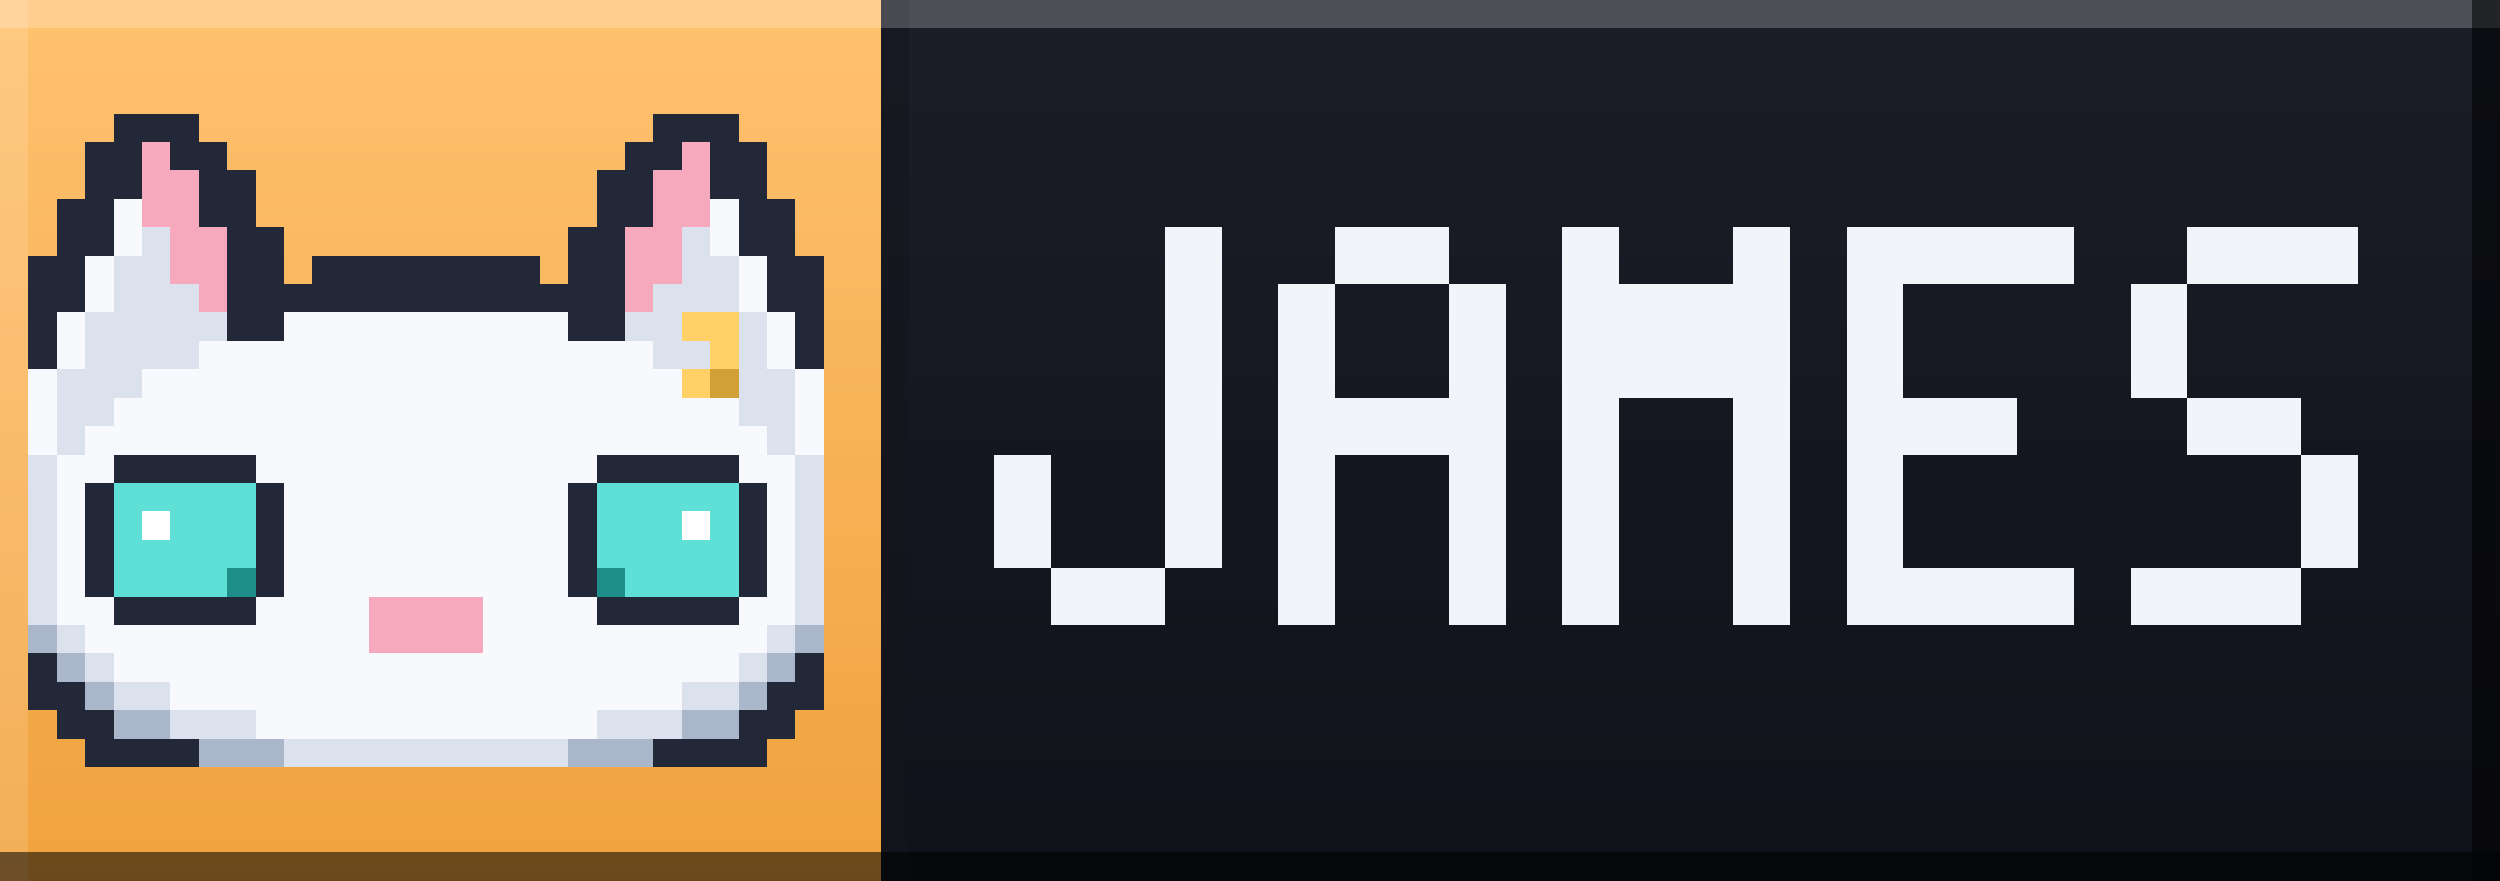
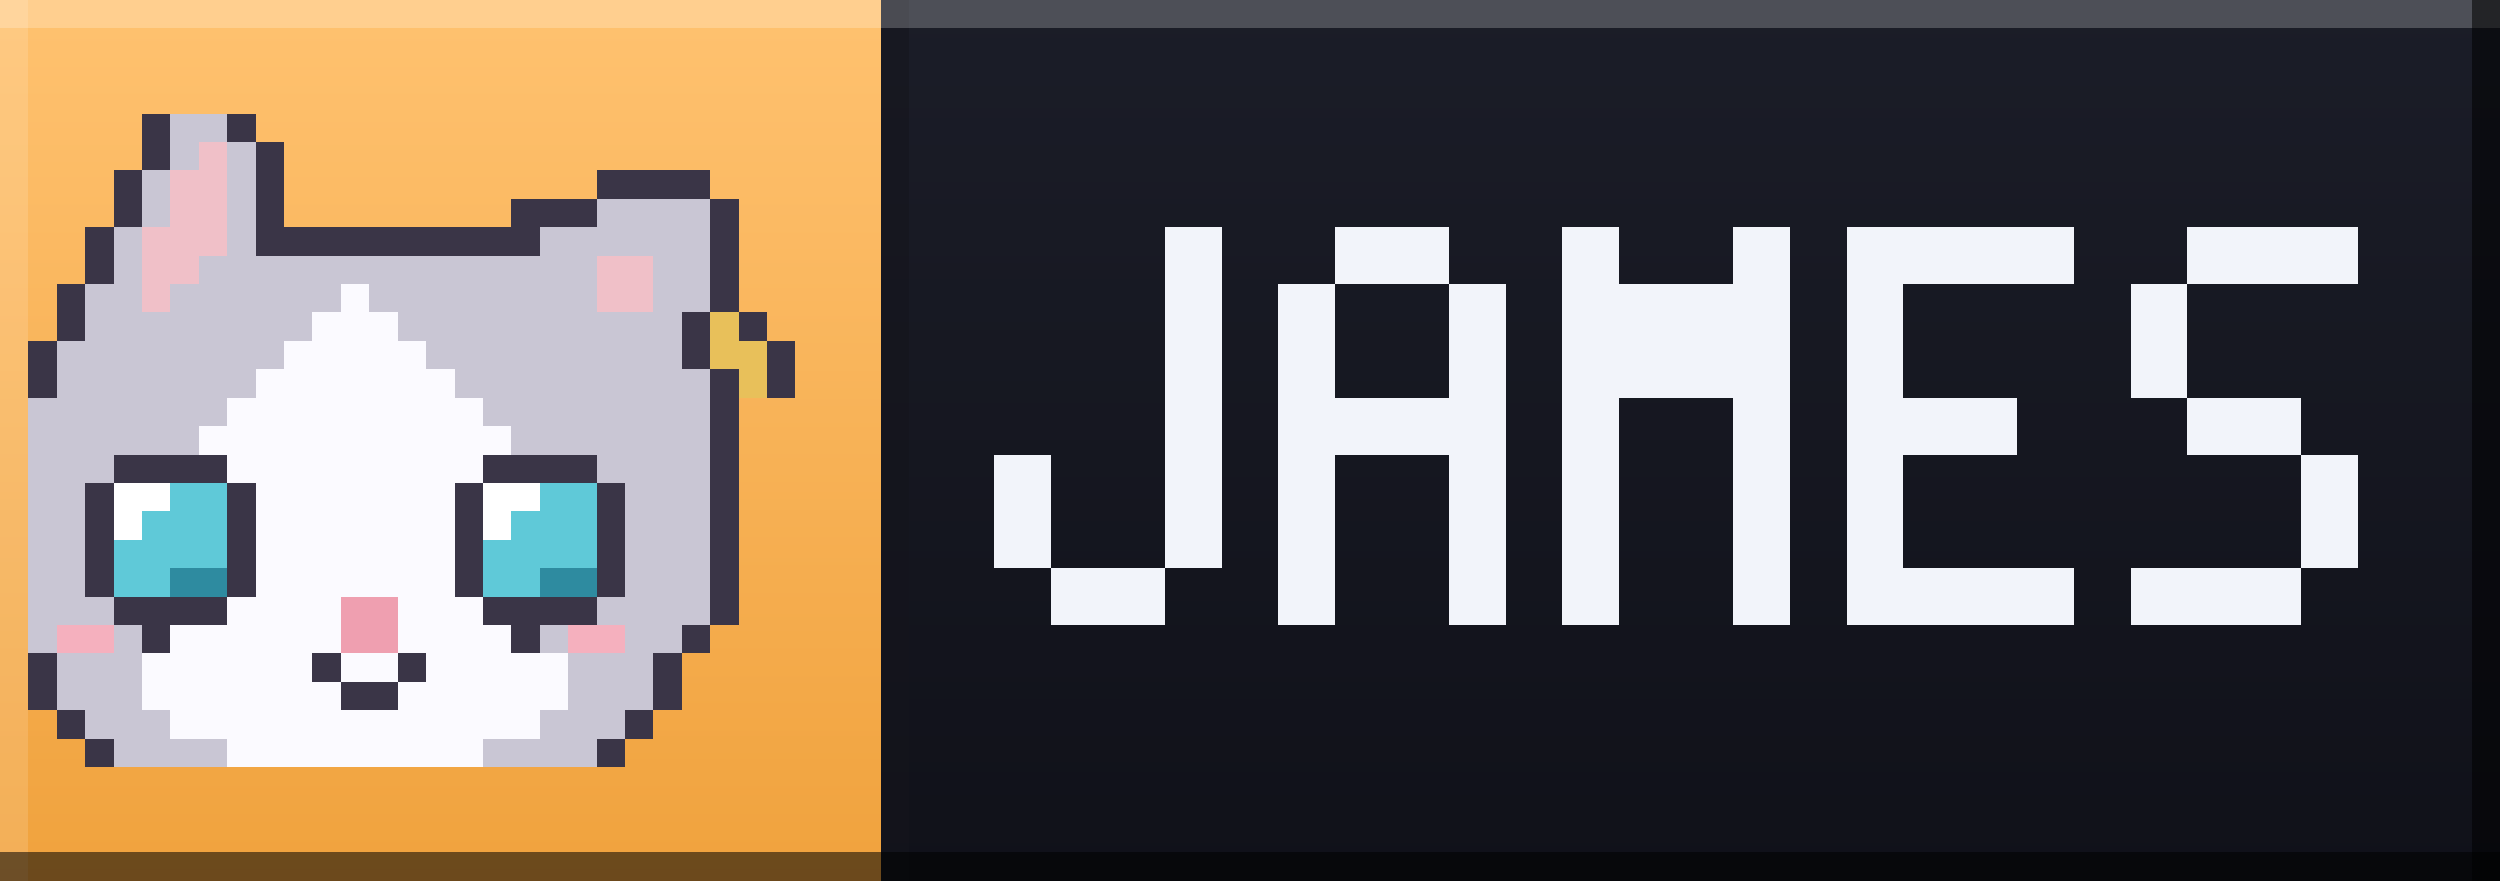
<svg xmlns="http://www.w3.org/2000/svg" width="88" height="31" viewBox="0 0 88 31" shape-rendering="crispEdges" role="img" aria-label="James">
  <defs>
    <linearGradient id="bg" x1="0" y1="0" x2="0" y2="1">
      <stop offset="0" stop-color="#1b1d28" />
      <stop offset="1" stop-color="#101119" />
    </linearGradient>
    <linearGradient id="am" x1="0" y1="0" x2="0" y2="1">
      <stop offset="0" stop-color="#ffc270" />
      <stop offset="1" stop-color="#f0a23d" />
    </linearGradient>
  </defs>
  <rect width="88" height="31" fill="url(#bg)" />
  <rect x="0" y="0" width="31" height="31" fill="url(#am)" />
  <g>
-     <rect x="4" y="4" width="3" height="1" fill="#232838" />
-     <rect x="23" y="4" width="3" height="1" fill="#232838" />
-     <rect x="3" y="5" width="2" height="1" fill="#232838" />
-     <rect x="5" y="5" width="1" height="1" fill="#f6a8bd" />
-     <rect x="6" y="5" width="2" height="1" fill="#232838" />
-     <rect x="22" y="5" width="2" height="1" fill="#232838" />
-     <rect x="24" y="5" width="1" height="1" fill="#f6a8bd" />
-     <rect x="25" y="5" width="2" height="1" fill="#232838" />
-     <rect x="3" y="6" width="2" height="1" fill="#232838" />
-     <rect x="5" y="6" width="2" height="1" fill="#f6a8bd" />
-     <rect x="7" y="6" width="2" height="1" fill="#232838" />
-     <rect x="21" y="6" width="2" height="1" fill="#232838" />
-     <rect x="23" y="6" width="2" height="1" fill="#f6a8bd" />
-     <rect x="25" y="6" width="2" height="1" fill="#232838" />
-     <rect x="2" y="7" width="2" height="1" fill="#232838" />
-     <rect x="4" y="7" width="1" height="1" fill="#f7f9fd" />
-     <rect x="5" y="7" width="2" height="1" fill="#f6a8bd" />
-     <rect x="7" y="7" width="2" height="1" fill="#232838" />
-     <rect x="21" y="7" width="2" height="1" fill="#232838" />
-     <rect x="23" y="7" width="2" height="1" fill="#f6a8bd" />
-     <rect x="25" y="7" width="1" height="1" fill="#f7f9fd" />
-     <rect x="26" y="7" width="2" height="1" fill="#232838" />
-     <rect x="2" y="8" width="2" height="1" fill="#232838" />
-     <rect x="4" y="8" width="1" height="1" fill="#f7f9fd" />
-     <rect x="5" y="8" width="1" height="1" fill="#dbe2ee" />
-     <rect x="6" y="8" width="2" height="1" fill="#f6a8bd" />
-     <rect x="8" y="8" width="2" height="1" fill="#232838" />
-     <rect x="20" y="8" width="2" height="1" fill="#232838" />
-     <rect x="22" y="8" width="2" height="1" fill="#f6a8bd" />
-     <rect x="24" y="8" width="1" height="1" fill="#dbe2ee" />
-     <rect x="25" y="8" width="1" height="1" fill="#f7f9fd" />
-     <rect x="26" y="8" width="2" height="1" fill="#232838" />
-     <rect x="1" y="9" width="2" height="1" fill="#232838" />
-     <rect x="3" y="9" width="1" height="1" fill="#f7f9fd" />
-     <rect x="4" y="9" width="2" height="1" fill="#dbe2ee" />
-     <rect x="6" y="9" width="2" height="1" fill="#f6a8bd" />
-     <rect x="8" y="9" width="2" height="1" fill="#232838" />
-     <rect x="11" y="9" width="8" height="1" fill="#232838" />
-     <rect x="20" y="9" width="2" height="1" fill="#232838" />
-     <rect x="22" y="9" width="2" height="1" fill="#f6a8bd" />
-     <rect x="24" y="9" width="2" height="1" fill="#dbe2ee" />
-     <rect x="26" y="9" width="1" height="1" fill="#f7f9fd" />
-     <rect x="27" y="9" width="2" height="1" fill="#232838" />
-     <rect x="1" y="10" width="2" height="1" fill="#232838" />
-     <rect x="3" y="10" width="1" height="1" fill="#f7f9fd" />
-     <rect x="4" y="10" width="3" height="1" fill="#dbe2ee" />
-     <rect x="7" y="10" width="1" height="1" fill="#f6a8bd" />
-     <rect x="8" y="10" width="14" height="1" fill="#232838" />
-     <rect x="22" y="10" width="1" height="1" fill="#f6a8bd" />
-     <rect x="23" y="10" width="3" height="1" fill="#dbe2ee" />
-     <rect x="26" y="10" width="1" height="1" fill="#f7f9fd" />
-     <rect x="27" y="10" width="2" height="1" fill="#232838" />
-     <rect x="1" y="11" width="1" height="1" fill="#232838" />
-     <rect x="2" y="11" width="1" height="1" fill="#f7f9fd" />
-     <rect x="3" y="11" width="5" height="1" fill="#dbe2ee" />
-     <rect x="8" y="11" width="2" height="1" fill="#232838" />
-     <rect x="10" y="11" width="10" height="1" fill="#f7f9fd" />
-     <rect x="20" y="11" width="2" height="1" fill="#232838" />
-     <rect x="22" y="11" width="2" height="1" fill="#dbe2ee" />
-     <rect x="24" y="11" width="2" height="1" fill="#ffd166" />
-     <rect x="26" y="11" width="1" height="1" fill="#dbe2ee" />
-     <rect x="27" y="11" width="1" height="1" fill="#f7f9fd" />
-     <rect x="28" y="11" width="1" height="1" fill="#232838" />
-     <rect x="1" y="12" width="1" height="1" fill="#232838" />
-     <rect x="2" y="12" width="1" height="1" fill="#f7f9fd" />
-     <rect x="3" y="12" width="4" height="1" fill="#dbe2ee" />
-     <rect x="7" y="12" width="16" height="1" fill="#f7f9fd" />
-     <rect x="23" y="12" width="2" height="1" fill="#dbe2ee" />
-     <rect x="25" y="12" width="1" height="1" fill="#ffd166" />
-     <rect x="26" y="12" width="1" height="1" fill="#dbe2ee" />
-     <rect x="27" y="12" width="1" height="1" fill="#f7f9fd" />
-     <rect x="28" y="12" width="1" height="1" fill="#232838" />
-     <rect x="1" y="13" width="1" height="1" fill="#f7f9fd" />
-     <rect x="2" y="13" width="3" height="1" fill="#dbe2ee" />
-     <rect x="5" y="13" width="19" height="1" fill="#f7f9fd" />
-     <rect x="24" y="13" width="1" height="1" fill="#ffd166" />
-     <rect x="25" y="13" width="1" height="1" fill="#d2a034" />
-     <rect x="26" y="13" width="2" height="1" fill="#dbe2ee" />
-     <rect x="28" y="13" width="1" height="1" fill="#f7f9fd" />
-     <rect x="1" y="14" width="1" height="1" fill="#f7f9fd" />
-     <rect x="2" y="14" width="2" height="1" fill="#dbe2ee" />
-     <rect x="4" y="14" width="22" height="1" fill="#f7f9fd" />
-     <rect x="26" y="14" width="2" height="1" fill="#dbe2ee" />
-     <rect x="28" y="14" width="1" height="1" fill="#f7f9fd" />
-     <rect x="1" y="15" width="1" height="1" fill="#f7f9fd" />
-     <rect x="2" y="15" width="1" height="1" fill="#dbe2ee" />
-     <rect x="3" y="15" width="24" height="1" fill="#f7f9fd" />
-     <rect x="27" y="15" width="1" height="1" fill="#dbe2ee" />
-     <rect x="28" y="15" width="1" height="1" fill="#f7f9fd" />
-     <rect x="1" y="16" width="1" height="1" fill="#dbe2ee" />
-     <rect x="2" y="16" width="2" height="1" fill="#f7f9fd" />
-     <rect x="4" y="16" width="5" height="1" fill="#232838" />
-     <rect x="9" y="16" width="12" height="1" fill="#f7f9fd" />
-     <rect x="21" y="16" width="5" height="1" fill="#232838" />
-     <rect x="26" y="16" width="2" height="1" fill="#f7f9fd" />
-     <rect x="28" y="16" width="1" height="1" fill="#dbe2ee" />
-     <rect x="1" y="17" width="1" height="1" fill="#dbe2ee" />
-     <rect x="2" y="17" width="1" height="1" fill="#f7f9fd" />
-     <rect x="3" y="17" width="1" height="1" fill="#232838" />
-     <rect x="4" y="17" width="5" height="1" fill="#5fe0d6" />
-     <rect x="9" y="17" width="1" height="1" fill="#232838" />
-     <rect x="10" y="17" width="10" height="1" fill="#f7f9fd" />
-     <rect x="20" y="17" width="1" height="1" fill="#232838" />
-     <rect x="21" y="17" width="5" height="1" fill="#5fe0d6" />
-     <rect x="26" y="17" width="1" height="1" fill="#232838" />
-     <rect x="27" y="17" width="1" height="1" fill="#f7f9fd" />
-     <rect x="28" y="17" width="1" height="1" fill="#dbe2ee" />
-     <rect x="1" y="18" width="1" height="1" fill="#dbe2ee" />
-     <rect x="2" y="18" width="1" height="1" fill="#f7f9fd" />
-     <rect x="3" y="18" width="1" height="1" fill="#232838" />
-     <rect x="4" y="18" width="1" height="1" fill="#5fe0d6" />
-     <rect x="5" y="18" width="1" height="1" fill="#ffffff" />
-     <rect x="6" y="18" width="3" height="1" fill="#5fe0d6" />
-     <rect x="9" y="18" width="1" height="1" fill="#232838" />
-     <rect x="10" y="18" width="10" height="1" fill="#f7f9fd" />
-     <rect x="20" y="18" width="1" height="1" fill="#232838" />
-     <rect x="21" y="18" width="3" height="1" fill="#5fe0d6" />
-     <rect x="24" y="18" width="1" height="1" fill="#ffffff" />
-     <rect x="25" y="18" width="1" height="1" fill="#5fe0d6" />
-     <rect x="26" y="18" width="1" height="1" fill="#232838" />
-     <rect x="27" y="18" width="1" height="1" fill="#f7f9fd" />
-     <rect x="28" y="18" width="1" height="1" fill="#dbe2ee" />
-     <rect x="1" y="19" width="1" height="1" fill="#dbe2ee" />
-     <rect x="2" y="19" width="1" height="1" fill="#f7f9fd" />
-     <rect x="3" y="19" width="1" height="1" fill="#232838" />
-     <rect x="4" y="19" width="5" height="1" fill="#5fe0d6" />
-     <rect x="9" y="19" width="1" height="1" fill="#232838" />
-     <rect x="10" y="19" width="10" height="1" fill="#f7f9fd" />
-     <rect x="20" y="19" width="1" height="1" fill="#232838" />
-     <rect x="21" y="19" width="5" height="1" fill="#5fe0d6" />
-     <rect x="26" y="19" width="1" height="1" fill="#232838" />
-     <rect x="27" y="19" width="1" height="1" fill="#f7f9fd" />
-     <rect x="28" y="19" width="1" height="1" fill="#dbe2ee" />
-     <rect x="1" y="20" width="1" height="1" fill="#dbe2ee" />
-     <rect x="2" y="20" width="1" height="1" fill="#f7f9fd" />
-     <rect x="3" y="20" width="1" height="1" fill="#232838" />
-     <rect x="4" y="20" width="4" height="1" fill="#5fe0d6" />
-     <rect x="8" y="20" width="1" height="1" fill="#1d8f88" />
-     <rect x="9" y="20" width="1" height="1" fill="#232838" />
-     <rect x="10" y="20" width="10" height="1" fill="#f7f9fd" />
-     <rect x="20" y="20" width="1" height="1" fill="#232838" />
-     <rect x="21" y="20" width="1" height="1" fill="#1d8f88" />
-     <rect x="22" y="20" width="4" height="1" fill="#5fe0d6" />
-     <rect x="26" y="20" width="1" height="1" fill="#232838" />
-     <rect x="27" y="20" width="1" height="1" fill="#f7f9fd" />
-     <rect x="28" y="20" width="1" height="1" fill="#dbe2ee" />
-     <rect x="1" y="21" width="1" height="1" fill="#dbe2ee" />
-     <rect x="2" y="21" width="2" height="1" fill="#f7f9fd" />
-     <rect x="4" y="21" width="5" height="1" fill="#232838" />
-     <rect x="9" y="21" width="4" height="1" fill="#f7f9fd" />
-     <rect x="13" y="21" width="4" height="1" fill="#f6a8bd" />
-     <rect x="17" y="21" width="4" height="1" fill="#f7f9fd" />
-     <rect x="21" y="21" width="5" height="1" fill="#232838" />
-     <rect x="26" y="21" width="2" height="1" fill="#f7f9fd" />
-     <rect x="28" y="21" width="1" height="1" fill="#dbe2ee" />
-     <rect x="1" y="22" width="1" height="1" fill="#aab6c9" />
-     <rect x="2" y="22" width="1" height="1" fill="#dbe2ee" />
-     <rect x="3" y="22" width="10" height="1" fill="#f7f9fd" />
-     <rect x="13" y="22" width="4" height="1" fill="#f6a8bd" />
-     <rect x="17" y="22" width="10" height="1" fill="#f7f9fd" />
-     <rect x="27" y="22" width="1" height="1" fill="#dbe2ee" />
-     <rect x="28" y="22" width="1" height="1" fill="#aab6c9" />
-     <rect x="1" y="23" width="1" height="1" fill="#232838" />
-     <rect x="2" y="23" width="1" height="1" fill="#aab6c9" />
-     <rect x="3" y="23" width="1" height="1" fill="#dbe2ee" />
-     <rect x="4" y="23" width="22" height="1" fill="#f7f9fd" />
-     <rect x="26" y="23" width="1" height="1" fill="#dbe2ee" />
-     <rect x="27" y="23" width="1" height="1" fill="#aab6c9" />
-     <rect x="28" y="23" width="1" height="1" fill="#232838" />
-     <rect x="1" y="24" width="2" height="1" fill="#232838" />
-     <rect x="3" y="24" width="1" height="1" fill="#aab6c9" />
-     <rect x="4" y="24" width="2" height="1" fill="#dbe2ee" />
-     <rect x="6" y="24" width="18" height="1" fill="#f7f9fd" />
-     <rect x="24" y="24" width="2" height="1" fill="#dbe2ee" />
-     <rect x="26" y="24" width="1" height="1" fill="#aab6c9" />
-     <rect x="27" y="24" width="2" height="1" fill="#232838" />
-     <rect x="2" y="25" width="2" height="1" fill="#232838" />
-     <rect x="4" y="25" width="2" height="1" fill="#aab6c9" />
-     <rect x="6" y="25" width="3" height="1" fill="#dbe2ee" />
-     <rect x="9" y="25" width="12" height="1" fill="#f7f9fd" />
-     <rect x="21" y="25" width="3" height="1" fill="#dbe2ee" />
-     <rect x="24" y="25" width="2" height="1" fill="#aab6c9" />
-     <rect x="26" y="25" width="2" height="1" fill="#232838" />
-     <rect x="3" y="26" width="4" height="1" fill="#232838" />
-     <rect x="7" y="26" width="3" height="1" fill="#aab6c9" />
-     <rect x="10" y="26" width="10" height="1" fill="#dbe2ee" />
-     <rect x="20" y="26" width="3" height="1" fill="#aab6c9" />
-     <rect x="23" y="26" width="4" height="1" fill="#232838" />
+     <rect x="5" y="4" width="1" height="1" fill="#3a3547" />
+     <rect x="6" y="4" width="2" height="1" fill="#c9c6d4" />
+     <rect x="8" y="4" width="1" height="1" fill="#3a3547" />
+     <rect x="5" y="5" width="1" height="1" fill="#3a3547" />
+     <rect x="6" y="5" width="1" height="1" fill="#c9c6d4" />
+     <rect x="7" y="5" width="1" height="1" fill="#f0c0c8" />
+     <rect x="8" y="5" width="1" height="1" fill="#c9c6d4" />
+     <rect x="9" y="5" width="1" height="1" fill="#3a3547" />
+     <rect x="4" y="6" width="1" height="1" fill="#3a3547" />
+     <rect x="5" y="6" width="1" height="1" fill="#c9c6d4" />
+     <rect x="6" y="6" width="2" height="1" fill="#f0c0c8" />
+     <rect x="8" y="6" width="1" height="1" fill="#c9c6d4" />
+     <rect x="9" y="6" width="1" height="1" fill="#3a3547" />
+     <rect x="21" y="6" width="4" height="1" fill="#3a3547" />
+     <rect x="4" y="7" width="1" height="1" fill="#3a3547" />
+     <rect x="5" y="7" width="1" height="1" fill="#c9c6d4" />
+     <rect x="6" y="7" width="2" height="1" fill="#f0c0c8" />
+     <rect x="8" y="7" width="1" height="1" fill="#c9c6d4" />
+     <rect x="9" y="7" width="1" height="1" fill="#3a3547" />
+     <rect x="18" y="7" width="3" height="1" fill="#3a3547" />
+     <rect x="21" y="7" width="4" height="1" fill="#c9c6d4" />
+     <rect x="25" y="7" width="1" height="1" fill="#3a3547" />
+     <rect x="3" y="8" width="1" height="1" fill="#3a3547" />
+     <rect x="4" y="8" width="1" height="1" fill="#c9c6d4" />
+     <rect x="5" y="8" width="3" height="1" fill="#f0c0c8" />
+     <rect x="8" y="8" width="1" height="1" fill="#c9c6d4" />
+     <rect x="9" y="8" width="10" height="1" fill="#3a3547" />
+     <rect x="19" y="8" width="6" height="1" fill="#c9c6d4" />
+     <rect x="25" y="8" width="1" height="1" fill="#3a3547" />
+     <rect x="3" y="9" width="1" height="1" fill="#3a3547" />
+     <rect x="4" y="9" width="1" height="1" fill="#c9c6d4" />
+     <rect x="5" y="9" width="2" height="1" fill="#f0c0c8" />
+     <rect x="7" y="9" width="14" height="1" fill="#c9c6d4" />
+     <rect x="21" y="9" width="2" height="1" fill="#f0c0c8" />
+     <rect x="23" y="9" width="2" height="1" fill="#c9c6d4" />
+     <rect x="25" y="9" width="1" height="1" fill="#3a3547" />
+     <rect x="2" y="10" width="1" height="1" fill="#3a3547" />
+     <rect x="3" y="10" width="2" height="1" fill="#c9c6d4" />
+     <rect x="5" y="10" width="1" height="1" fill="#f0c0c8" />
+     <rect x="6" y="10" width="6" height="1" fill="#c9c6d4" />
+     <rect x="12" y="10" width="1" height="1" fill="#fbfaff" />
+     <rect x="13" y="10" width="8" height="1" fill="#c9c6d4" />
+     <rect x="21" y="10" width="2" height="1" fill="#f0c0c8" />
+     <rect x="23" y="10" width="2" height="1" fill="#c9c6d4" />
+     <rect x="25" y="10" width="1" height="1" fill="#3a3547" />
+     <rect x="2" y="11" width="1" height="1" fill="#3a3547" />
+     <rect x="3" y="11" width="8" height="1" fill="#c9c6d4" />
+     <rect x="11" y="11" width="3" height="1" fill="#fbfaff" />
+     <rect x="14" y="11" width="10" height="1" fill="#c9c6d4" />
+     <rect x="24" y="11" width="1" height="1" fill="#3a3547" />
+     <rect x="25" y="11" width="1" height="1" fill="#e8c05a" />
+     <rect x="26" y="11" width="1" height="1" fill="#3a3547" />
+     <rect x="1" y="12" width="1" height="1" fill="#3a3547" />
+     <rect x="2" y="12" width="8" height="1" fill="#c9c6d4" />
+     <rect x="10" y="12" width="5" height="1" fill="#fbfaff" />
+     <rect x="15" y="12" width="9" height="1" fill="#c9c6d4" />
+     <rect x="24" y="12" width="1" height="1" fill="#3a3547" />
+     <rect x="25" y="12" width="2" height="1" fill="#e8c05a" />
+     <rect x="27" y="12" width="1" height="1" fill="#3a3547" />
+     <rect x="1" y="13" width="1" height="1" fill="#3a3547" />
+     <rect x="2" y="13" width="7" height="1" fill="#c9c6d4" />
+     <rect x="9" y="13" width="7" height="1" fill="#fbfaff" />
+     <rect x="16" y="13" width="9" height="1" fill="#c9c6d4" />
+     <rect x="25" y="13" width="1" height="1" fill="#3a3547" />
+     <rect x="26" y="13" width="1" height="1" fill="#e8c05a" />
+     <rect x="27" y="13" width="1" height="1" fill="#3a3547" />
+     <rect x="1" y="14" width="7" height="1" fill="#c9c6d4" />
+     <rect x="8" y="14" width="9" height="1" fill="#fbfaff" />
+     <rect x="17" y="14" width="8" height="1" fill="#c9c6d4" />
+     <rect x="25" y="14" width="1" height="1" fill="#3a3547" />
+     <rect x="1" y="15" width="6" height="1" fill="#c9c6d4" />
+     <rect x="7" y="15" width="11" height="1" fill="#fbfaff" />
+     <rect x="18" y="15" width="7" height="1" fill="#c9c6d4" />
+     <rect x="25" y="15" width="1" height="1" fill="#3a3547" />
+     <rect x="1" y="16" width="3" height="1" fill="#c9c6d4" />
+     <rect x="4" y="16" width="4" height="1" fill="#3a3547" />
+     <rect x="8" y="16" width="9" height="1" fill="#fbfaff" />
+     <rect x="17" y="16" width="4" height="1" fill="#3a3547" />
+     <rect x="21" y="16" width="4" height="1" fill="#c9c6d4" />
+     <rect x="25" y="16" width="1" height="1" fill="#3a3547" />
+     <rect x="1" y="17" width="2" height="1" fill="#c9c6d4" />
+     <rect x="3" y="17" width="1" height="1" fill="#3a3547" />
+     <rect x="4" y="17" width="2" height="1" fill="#ffffff" />
+     <rect x="6" y="17" width="2" height="1" fill="#5fc9d8" />
+     <rect x="8" y="17" width="1" height="1" fill="#3a3547" />
+     <rect x="9" y="17" width="7" height="1" fill="#fbfaff" />
+     <rect x="16" y="17" width="1" height="1" fill="#3a3547" />
+     <rect x="17" y="17" width="2" height="1" fill="#ffffff" />
+     <rect x="19" y="17" width="2" height="1" fill="#5fc9d8" />
+     <rect x="21" y="17" width="1" height="1" fill="#3a3547" />
+     <rect x="22" y="17" width="3" height="1" fill="#c9c6d4" />
+     <rect x="25" y="17" width="1" height="1" fill="#3a3547" />
+     <rect x="1" y="18" width="2" height="1" fill="#c9c6d4" />
+     <rect x="3" y="18" width="1" height="1" fill="#3a3547" />
+     <rect x="4" y="18" width="1" height="1" fill="#ffffff" />
+     <rect x="5" y="18" width="3" height="1" fill="#5fc9d8" />
+     <rect x="8" y="18" width="1" height="1" fill="#3a3547" />
+     <rect x="9" y="18" width="7" height="1" fill="#fbfaff" />
+     <rect x="16" y="18" width="1" height="1" fill="#3a3547" />
+     <rect x="17" y="18" width="1" height="1" fill="#ffffff" />
+     <rect x="18" y="18" width="3" height="1" fill="#5fc9d8" />
+     <rect x="21" y="18" width="1" height="1" fill="#3a3547" />
+     <rect x="22" y="18" width="3" height="1" fill="#c9c6d4" />
+     <rect x="25" y="18" width="1" height="1" fill="#3a3547" />
+     <rect x="1" y="19" width="2" height="1" fill="#c9c6d4" />
+     <rect x="3" y="19" width="1" height="1" fill="#3a3547" />
+     <rect x="4" y="19" width="4" height="1" fill="#5fc9d8" />
+     <rect x="8" y="19" width="1" height="1" fill="#3a3547" />
+     <rect x="9" y="19" width="7" height="1" fill="#fbfaff" />
+     <rect x="16" y="19" width="1" height="1" fill="#3a3547" />
+     <rect x="17" y="19" width="4" height="1" fill="#5fc9d8" />
+     <rect x="21" y="19" width="1" height="1" fill="#3a3547" />
+     <rect x="22" y="19" width="3" height="1" fill="#c9c6d4" />
+     <rect x="25" y="19" width="1" height="1" fill="#3a3547" />
+     <rect x="1" y="20" width="2" height="1" fill="#c9c6d4" />
+     <rect x="3" y="20" width="1" height="1" fill="#3a3547" />
+     <rect x="4" y="20" width="2" height="1" fill="#5fc9d8" />
+     <rect x="6" y="20" width="2" height="1" fill="#2e8ba0" />
+     <rect x="8" y="20" width="1" height="1" fill="#3a3547" />
+     <rect x="9" y="20" width="7" height="1" fill="#fbfaff" />
+     <rect x="16" y="20" width="1" height="1" fill="#3a3547" />
+     <rect x="17" y="20" width="2" height="1" fill="#5fc9d8" />
+     <rect x="19" y="20" width="2" height="1" fill="#2e8ba0" />
+     <rect x="21" y="20" width="1" height="1" fill="#3a3547" />
+     <rect x="22" y="20" width="3" height="1" fill="#c9c6d4" />
+     <rect x="25" y="20" width="1" height="1" fill="#3a3547" />
+     <rect x="1" y="21" width="3" height="1" fill="#c9c6d4" />
+     <rect x="4" y="21" width="4" height="1" fill="#3a3547" />
+     <rect x="8" y="21" width="4" height="1" fill="#fbfaff" />
+     <rect x="12" y="21" width="2" height="1" fill="#ef9fb0" />
+     <rect x="14" y="21" width="3" height="1" fill="#fbfaff" />
+     <rect x="17" y="21" width="4" height="1" fill="#3a3547" />
+     <rect x="21" y="21" width="4" height="1" fill="#c9c6d4" />
+     <rect x="25" y="21" width="1" height="1" fill="#3a3547" />
+     <rect x="1" y="22" width="1" height="1" fill="#c9c6d4" />
+     <rect x="2" y="22" width="2" height="1" fill="#f5b0be" />
+     <rect x="4" y="22" width="1" height="1" fill="#c9c6d4" />
+     <rect x="5" y="22" width="1" height="1" fill="#3a3547" />
+     <rect x="6" y="22" width="6" height="1" fill="#fbfaff" />
+     <rect x="12" y="22" width="2" height="1" fill="#ef9fb0" />
+     <rect x="14" y="22" width="4" height="1" fill="#fbfaff" />
+     <rect x="18" y="22" width="1" height="1" fill="#3a3547" />
+     <rect x="19" y="22" width="1" height="1" fill="#c9c6d4" />
+     <rect x="20" y="22" width="2" height="1" fill="#f5b0be" />
+     <rect x="22" y="22" width="2" height="1" fill="#c9c6d4" />
+     <rect x="24" y="22" width="1" height="1" fill="#3a3547" />
+     <rect x="1" y="23" width="1" height="1" fill="#3a3547" />
+     <rect x="2" y="23" width="3" height="1" fill="#c9c6d4" />
+     <rect x="5" y="23" width="6" height="1" fill="#fbfaff" />
+     <rect x="11" y="23" width="1" height="1" fill="#3a3547" />
+     <rect x="12" y="23" width="2" height="1" fill="#fbfaff" />
+     <rect x="14" y="23" width="1" height="1" fill="#3a3547" />
+     <rect x="15" y="23" width="5" height="1" fill="#fbfaff" />
+     <rect x="20" y="23" width="3" height="1" fill="#c9c6d4" />
+     <rect x="23" y="23" width="1" height="1" fill="#3a3547" />
+     <rect x="1" y="24" width="1" height="1" fill="#3a3547" />
+     <rect x="2" y="24" width="3" height="1" fill="#c9c6d4" />
+     <rect x="5" y="24" width="7" height="1" fill="#fbfaff" />
+     <rect x="12" y="24" width="2" height="1" fill="#3a3547" />
+     <rect x="14" y="24" width="6" height="1" fill="#fbfaff" />
+     <rect x="20" y="24" width="3" height="1" fill="#c9c6d4" />
+     <rect x="23" y="24" width="1" height="1" fill="#3a3547" />
+     <rect x="2" y="25" width="1" height="1" fill="#3a3547" />
+     <rect x="3" y="25" width="3" height="1" fill="#c9c6d4" />
+     <rect x="6" y="25" width="13" height="1" fill="#fbfaff" />
+     <rect x="19" y="25" width="3" height="1" fill="#c9c6d4" />
+     <rect x="22" y="25" width="1" height="1" fill="#3a3547" />
+     <rect x="3" y="26" width="1" height="1" fill="#3a3547" />
+     <rect x="4" y="26" width="4" height="1" fill="#c9c6d4" />
+     <rect x="8" y="26" width="9" height="1" fill="#fbfaff" />
+     <rect x="17" y="26" width="4" height="1" fill="#c9c6d4" />
+     <rect x="21" y="26" width="1" height="1" fill="#3a3547" />
  </g>
  <rect x="31" y="0" width="1" height="31" fill="#14151c" fill-opacity="0.55" />
  <g fill="#f2f4fa">
    <rect x="41" y="8" width="2" height="2" />
    <rect x="41" y="10" width="2" height="2" />
    <rect x="41" y="12" width="2" height="2" />
    <rect x="41" y="14" width="2" height="2" />
    <rect x="35" y="16" width="2" height="2" />
    <rect x="41" y="16" width="2" height="2" />
    <rect x="35" y="18" width="2" height="2" />
    <rect x="41" y="18" width="2" height="2" />
    <rect x="37" y="20" width="4" height="2" />
    <rect x="47" y="8" width="4" height="2" />
    <rect x="45" y="10" width="2" height="2" />
    <rect x="51" y="10" width="2" height="2" />
    <rect x="45" y="12" width="2" height="2" />
    <rect x="51" y="12" width="2" height="2" />
    <rect x="45" y="14" width="8" height="2" />
    <rect x="45" y="16" width="2" height="2" />
    <rect x="51" y="16" width="2" height="2" />
    <rect x="45" y="18" width="2" height="2" />
    <rect x="51" y="18" width="2" height="2" />
    <rect x="45" y="20" width="2" height="2" />
    <rect x="51" y="20" width="2" height="2" />
    <rect x="55" y="8" width="2" height="2" />
    <rect x="61" y="8" width="2" height="2" />
    <rect x="55" y="10" width="8" height="2" />
    <rect x="55" y="12" width="8" height="2" />
    <rect x="55" y="14" width="2" height="2" />
    <rect x="61" y="14" width="2" height="2" />
    <rect x="55" y="16" width="2" height="2" />
    <rect x="61" y="16" width="2" height="2" />
    <rect x="55" y="18" width="2" height="2" />
    <rect x="61" y="18" width="2" height="2" />
    <rect x="55" y="20" width="2" height="2" />
    <rect x="61" y="20" width="2" height="2" />
    <rect x="65" y="8" width="8" height="2" />
    <rect x="65" y="10" width="2" height="2" />
    <rect x="65" y="12" width="2" height="2" />
    <rect x="65" y="14" width="6" height="2" />
    <rect x="65" y="16" width="2" height="2" />
    <rect x="65" y="18" width="2" height="2" />
    <rect x="65" y="20" width="8" height="2" />
    <rect x="77" y="8" width="6" height="2" />
    <rect x="75" y="10" width="2" height="2" />
    <rect x="75" y="12" width="2" height="2" />
    <rect x="77" y="14" width="4" height="2" />
    <rect x="81" y="16" width="2" height="2" />
    <rect x="81" y="18" width="2" height="2" />
    <rect x="75" y="20" width="6" height="2" />
  </g>
  <rect x="0" y="0" width="88" height="1" fill="#fff" fill-opacity="0.22" />
  <rect x="0" y="0" width="1" height="31" fill="#fff" fill-opacity="0.13" />
  <rect x="0" y="30" width="88" height="1" fill="#000" fill-opacity="0.55" />
  <rect x="87" y="0" width="1" height="31" fill="#000" fill-opacity="0.55" />
</svg>
